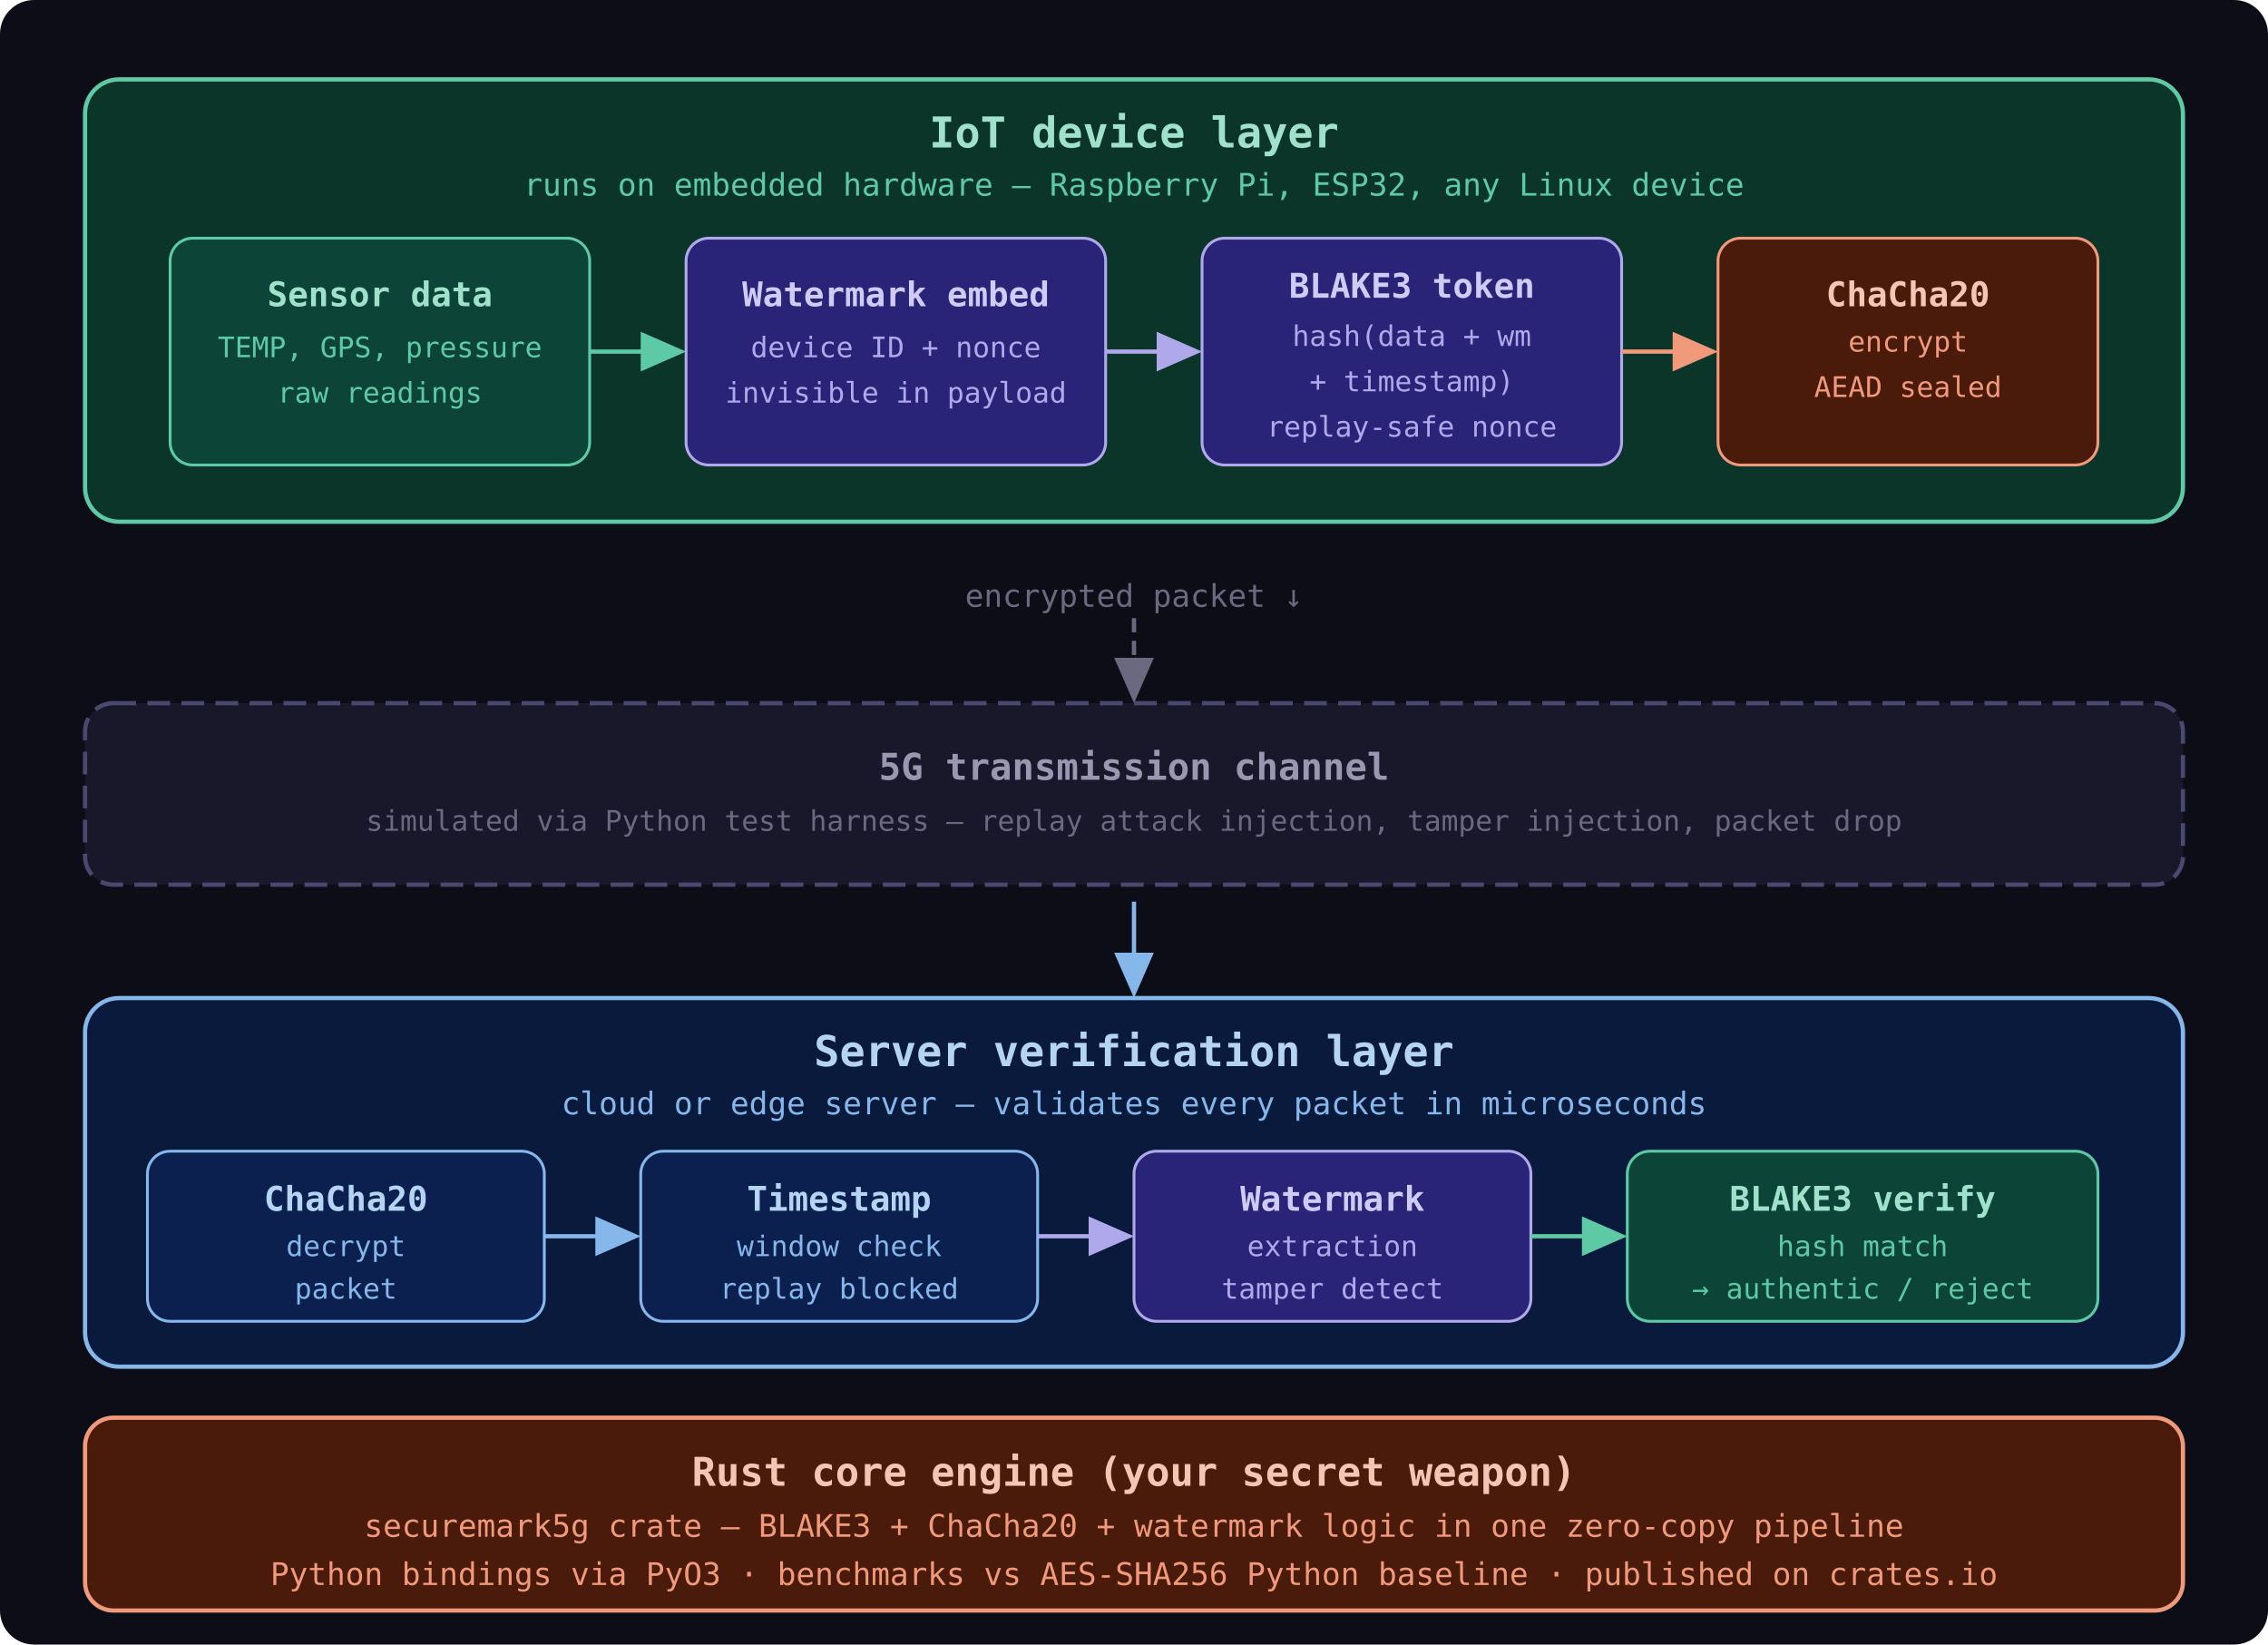
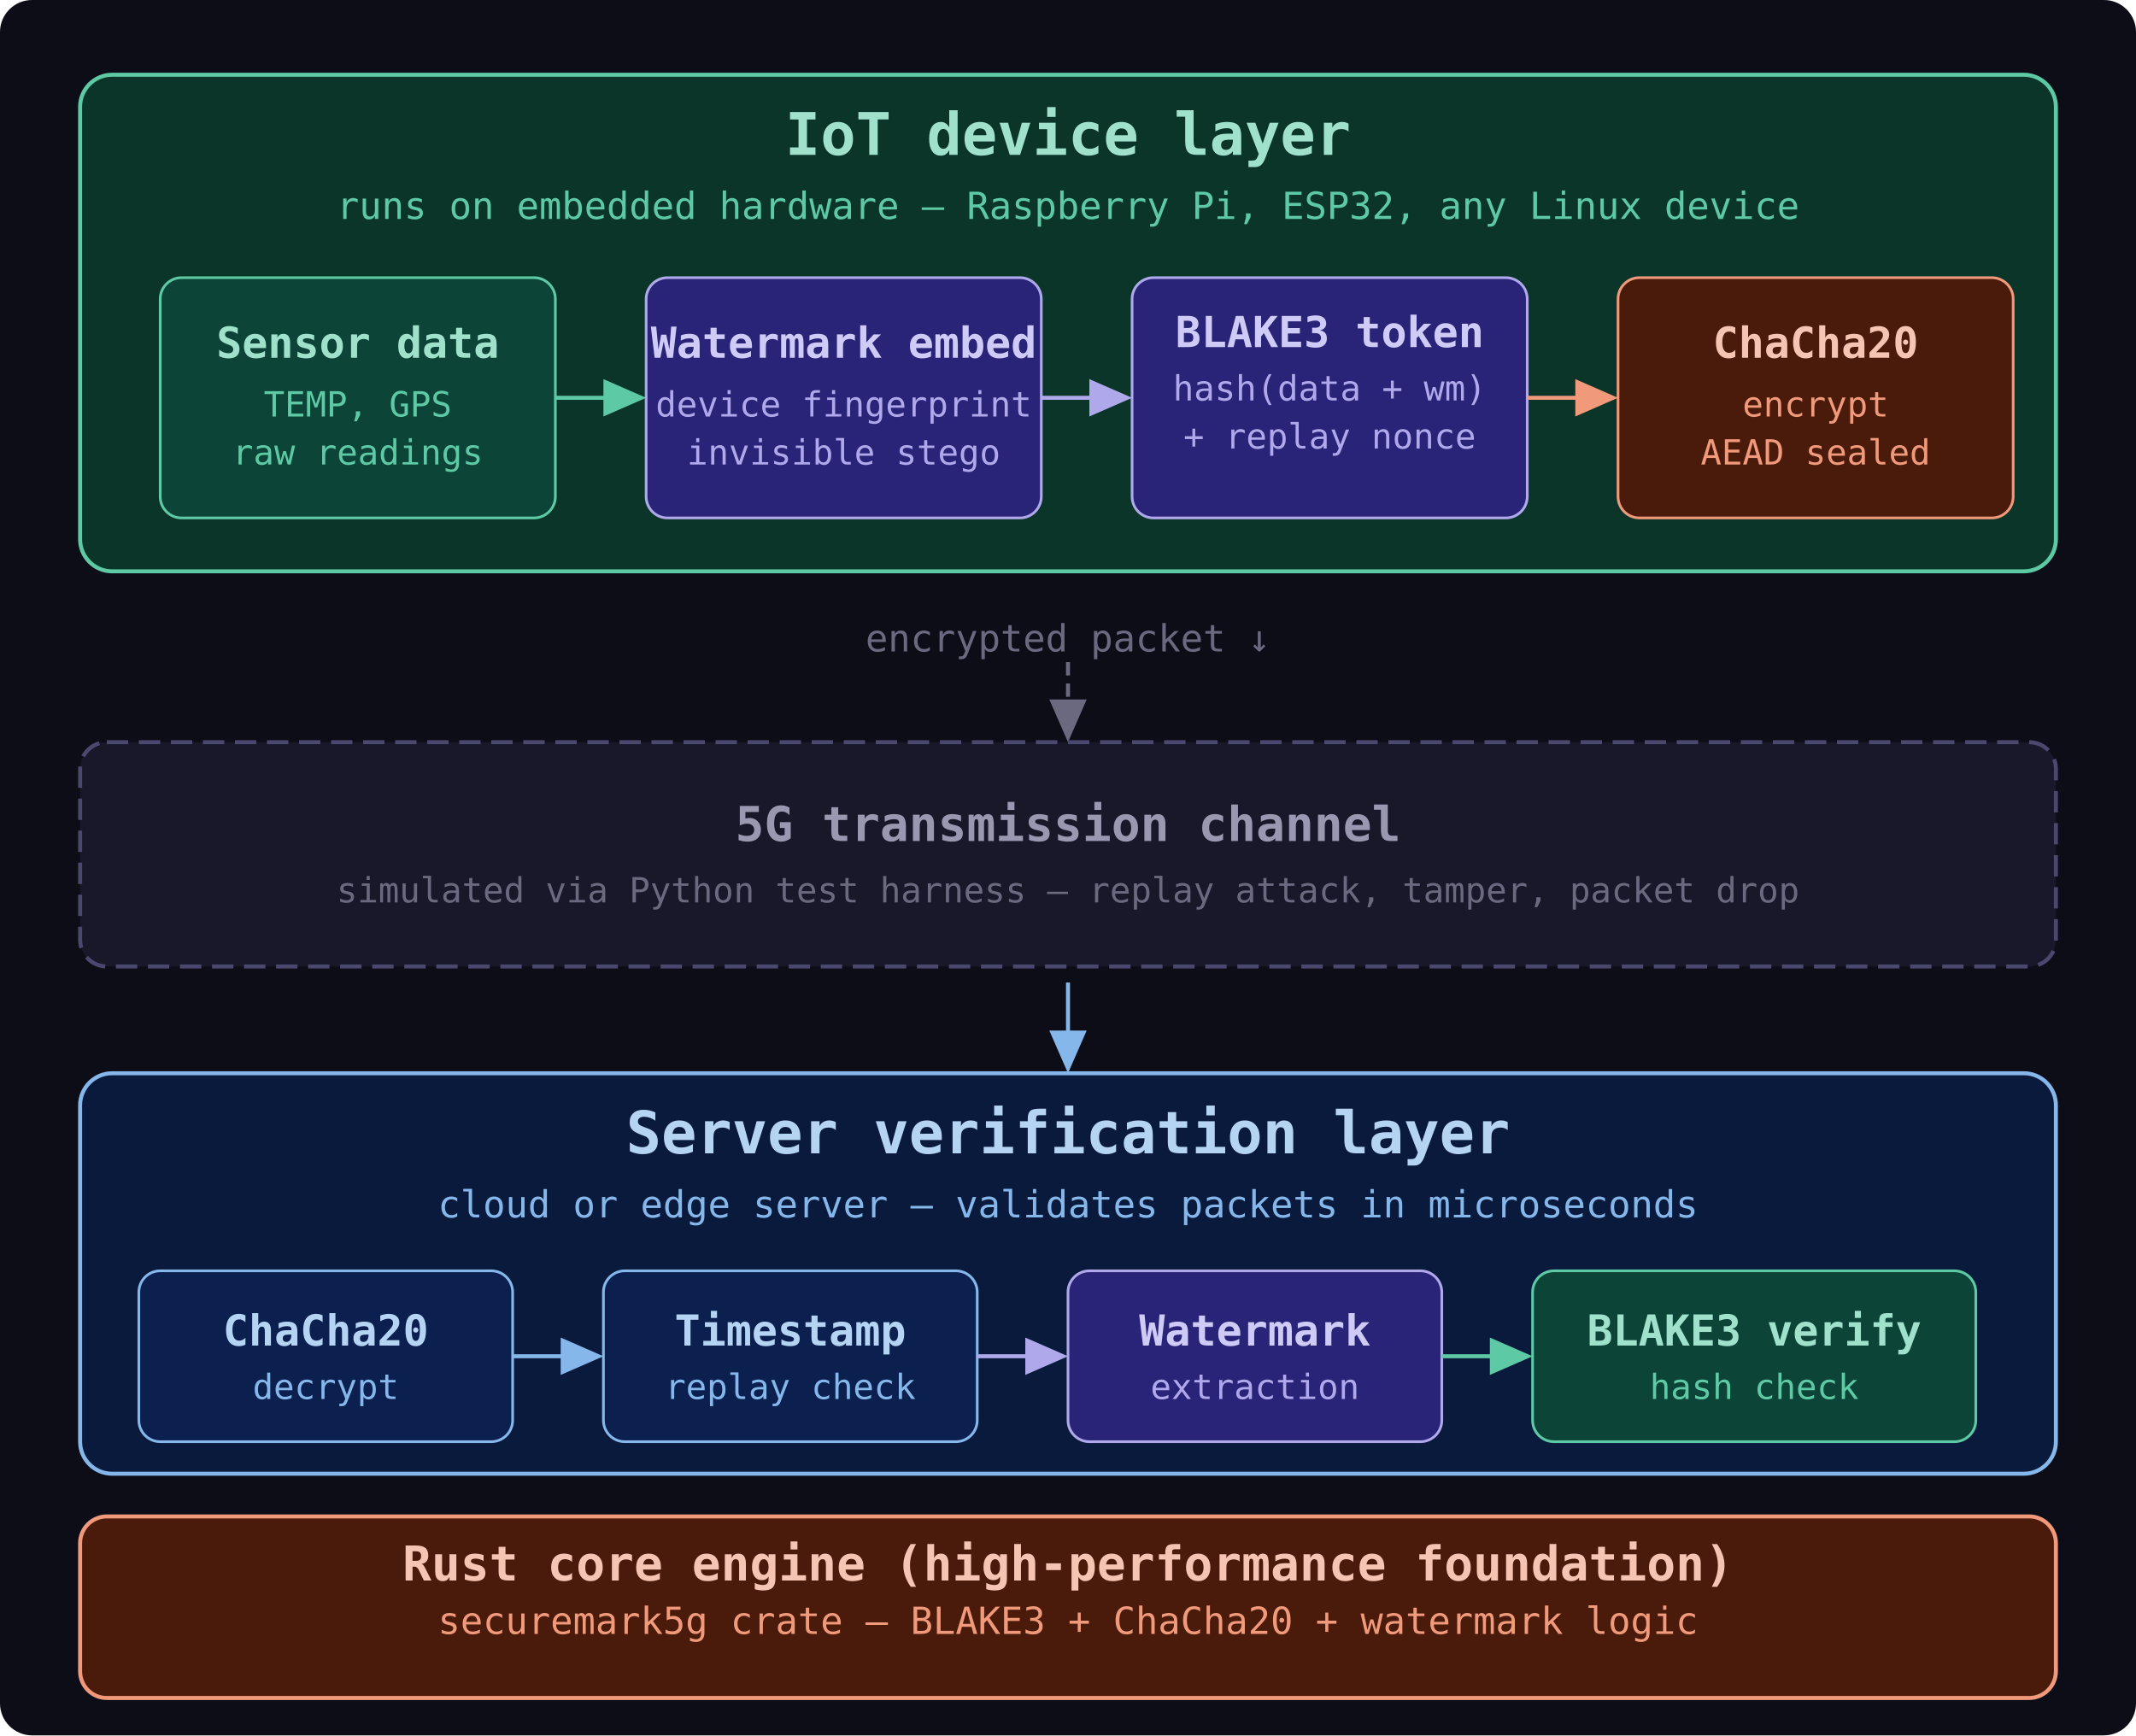
- <svg xmlns="http://www.w3.org/2000/svg" width="800" viewBox="0 0 800 580" role="img">
-   <rect width="800" height="580" fill="#0D0D18" rx="12" />
-   <rect x="30" y="28" width="740" height="156" rx="12" fill="#0A3528" stroke="#5DCAA5" stroke-width="1.5" />
-   <text x="400" y="52" text-anchor="middle" fill="#9FE1CB" font-family="JetBrains Mono, monospace" font-size="15" font-weight="700">IoT device layer</text>
-   <text x="400" y="69" text-anchor="middle" fill="#5DCAA5" font-family="JetBrains Mono, monospace" font-size="11">runs on embedded hardware — Raspberry Pi, ESP32, any Linux device</text>
-   <rect x="60" y="84" width="148" height="80" rx="8" fill="#0D4438" stroke="#5DCAA5" stroke-width="1" />
-   <text x="134" y="108" text-anchor="middle" fill="#9FE1CB" font-family="JetBrains Mono, monospace" font-size="12" font-weight="600">Sensor data</text>
-   <text x="134" y="126" text-anchor="middle" fill="#5DCAA5" font-family="JetBrains Mono, monospace" font-size="10">TEMP, GPS, pressure</text>
-   <text x="134" y="142" text-anchor="middle" fill="#5DCAA5" font-family="JetBrains Mono, monospace" font-size="10">raw readings</text>
-   <line x1="208" y1="124" x2="230" y2="124" stroke="#5DCAA5" stroke-width="1.5" />
-   <polygon points="226,117 242,124 226,131" fill="#5DCAA5" />
-   <rect x="242" y="84" width="148" height="80" rx="8" fill="#2A2478" stroke="#AFA9EC" stroke-width="1" />
-   <text x="316" y="108" text-anchor="middle" fill="#CECBF6" font-family="JetBrains Mono, monospace" font-size="12" font-weight="600">Watermark embed</text>
-   <text x="316" y="126" text-anchor="middle" fill="#AFA9EC" font-family="JetBrains Mono, monospace" font-size="10">device ID + nonce</text>
-   <text x="316" y="142" text-anchor="middle" fill="#AFA9EC" font-family="JetBrains Mono, monospace" font-size="10">invisible in payload</text>
-   <line x1="390" y1="124" x2="412" y2="124" stroke="#AFA9EC" stroke-width="1.5" />
-   <polygon points="408,117 424,124 408,131" fill="#AFA9EC" />
-   <rect x="424" y="84" width="148" height="80" rx="8" fill="#2A2478" stroke="#AFA9EC" stroke-width="1" />
-   <text x="498" y="105" text-anchor="middle" fill="#CECBF6" font-family="JetBrains Mono, monospace" font-size="12" font-weight="600">BLAKE3 token</text>
-   <text x="498" y="122" text-anchor="middle" fill="#AFA9EC" font-family="JetBrains Mono, monospace" font-size="10">hash(data + wm</text>
-   <text x="498" y="138" text-anchor="middle" fill="#AFA9EC" font-family="JetBrains Mono, monospace" font-size="10">+ timestamp)</text>
-   <text x="498" y="154" text-anchor="middle" fill="#AFA9EC" font-family="JetBrains Mono, monospace" font-size="10">replay-safe nonce</text>
-   <line x1="572" y1="124" x2="594" y2="124" stroke="#F0997B" stroke-width="1.5" />
-   <polygon points="590,117 606,124 590,131" fill="#F0997B" />
-   <rect x="606" y="84" width="134" height="80" rx="8" fill="#4A1A0A" stroke="#F0997B" stroke-width="1" />
-   <text x="673" y="108" text-anchor="middle" fill="#F5C4B3" font-family="JetBrains Mono, monospace" font-size="12" font-weight="600">ChaCha20</text>
-   <text x="673" y="124" text-anchor="middle" fill="#F0997B" font-family="JetBrains Mono, monospace" font-size="10">encrypt</text>
-   <text x="673" y="140" text-anchor="middle" fill="#F0997B" font-family="JetBrains Mono, monospace" font-size="10">AEAD sealed</text>
-   <text x="400" y="214" text-anchor="middle" fill="#6B6980" font-family="JetBrains Mono, monospace" font-size="11">encrypted packet ↓</text>
-   <line x1="400" y1="218" x2="400" y2="236" stroke="#6B6980" stroke-width="1.5" stroke-dasharray="5,3" />
-   <polygon points="393,232 400,248 407,232" fill="#6B6980" />
-   <rect x="30" y="248" width="740" height="64" rx="10" fill="#18182A" stroke="#4B4870" stroke-width="1.5" stroke-dasharray="8,4" />
-   <text x="400" y="275" text-anchor="middle" fill="#9A98B0" font-family="JetBrains Mono, monospace" font-size="13" font-weight="600">5G transmission channel</text>
-   <text x="400" y="293" text-anchor="middle" fill="#6B6980" font-family="JetBrains Mono, monospace" font-size="10">simulated via Python test harness — replay attack injection, tamper injection, packet drop</text>
-   <line x1="400" y1="318" x2="400" y2="340" stroke="#85B7EB" stroke-width="1.5" />
-   <polygon points="393,336 400,352 407,336" fill="#85B7EB" />
-   <rect x="30" y="352" width="740" height="130" rx="12" fill="#0A1A3C" stroke="#85B7EB" stroke-width="1.5" />
-   <text x="400" y="376" text-anchor="middle" fill="#B5D4F4" font-family="JetBrains Mono, monospace" font-size="15" font-weight="700">Server verification layer</text>
-   <text x="400" y="393" text-anchor="middle" fill="#85B7EB" font-family="JetBrains Mono, monospace" font-size="11">cloud or edge server — validates every packet in microseconds</text>
-   <rect x="52" y="406" width="140" height="60" rx="8" fill="#0C2050" stroke="#85B7EB" stroke-width="1" />
-   <text x="122" y="427" text-anchor="middle" fill="#B5D4F4" font-family="JetBrains Mono, monospace" font-size="12" font-weight="600">ChaCha20</text>
-   <text x="122" y="443" text-anchor="middle" fill="#85B7EB" font-family="JetBrains Mono, monospace" font-size="10">decrypt</text>
-   <text x="122" y="458" text-anchor="middle" fill="#85B7EB" font-family="JetBrains Mono, monospace" font-size="10">packet</text>
-   <line x1="192" y1="436" x2="214" y2="436" stroke="#85B7EB" stroke-width="1.5" />
-   <polygon points="210,429 226,436 210,443" fill="#85B7EB" />
-   <rect x="226" y="406" width="140" height="60" rx="8" fill="#0C2050" stroke="#85B7EB" stroke-width="1" />
-   <text x="296" y="427" text-anchor="middle" fill="#B5D4F4" font-family="JetBrains Mono, monospace" font-size="12" font-weight="600">Timestamp</text>
-   <text x="296" y="443" text-anchor="middle" fill="#85B7EB" font-family="JetBrains Mono, monospace" font-size="10">window check</text>
-   <text x="296" y="458" text-anchor="middle" fill="#85B7EB" font-family="JetBrains Mono, monospace" font-size="10">replay blocked</text>
-   <line x1="366" y1="436" x2="388" y2="436" stroke="#AFA9EC" stroke-width="1.5" />
-   <polygon points="384,429 400,436 384,443" fill="#AFA9EC" />
-   <rect x="400" y="406" width="140" height="60" rx="8" fill="#2A2478" stroke="#AFA9EC" stroke-width="1" />
-   <text x="470" y="427" text-anchor="middle" fill="#CECBF6" font-family="JetBrains Mono, monospace" font-size="12" font-weight="600">Watermark</text>
-   <text x="470" y="443" text-anchor="middle" fill="#AFA9EC" font-family="JetBrains Mono, monospace" font-size="10">extraction</text>
-   <text x="470" y="458" text-anchor="middle" fill="#AFA9EC" font-family="JetBrains Mono, monospace" font-size="10">tamper detect</text>
-   <line x1="540" y1="436" x2="562" y2="436" stroke="#5DCAA5" stroke-width="1.5" />
-   <polygon points="558,429 574,436 558,443" fill="#5DCAA5" />
-   <rect x="574" y="406" width="166" height="60" rx="8" fill="#0D4438" stroke="#5DCAA5" stroke-width="1" />
-   <text x="657" y="427" text-anchor="middle" fill="#9FE1CB" font-family="JetBrains Mono, monospace" font-size="12" font-weight="600">BLAKE3 verify</text>
-   <text x="657" y="443" text-anchor="middle" fill="#5DCAA5" font-family="JetBrains Mono, monospace" font-size="10">hash match</text>
-   <text x="657" y="458" text-anchor="middle" fill="#5DCAA5" font-family="JetBrains Mono, monospace" font-size="10">→ authentic / reject</text>
-   <rect x="30" y="500" width="740" height="68" rx="10" fill="#4A1A0A" stroke="#F0997B" stroke-width="1.5" />
-   <text x="400" y="524" text-anchor="middle" fill="#F5C4B3" font-family="JetBrains Mono, monospace" font-size="14" font-weight="700">Rust core engine (your secret weapon)</text>
-   <text x="400" y="542" text-anchor="middle" fill="#F0997B" font-family="JetBrains Mono, monospace" font-size="11">securemark5g crate — BLAKE3 + ChaCha20 + watermark logic in one zero-copy pipeline</text>
-   <text x="400" y="559" text-anchor="middle" fill="#F0997B" font-family="JetBrains Mono, monospace" font-size="11">Python bindings via PyO3 · benchmarks vs AES-SHA256 Python baseline · published on crates.io</text>
+ <svg xmlns="http://www.w3.org/2000/svg" width="800" viewBox="0 0 800 650" role="img">
+   <rect width="800" height="650" fill="#0D0D18" rx="12" />
+   <rect x="30" y="28" width="740" height="186" rx="12" fill="#0A3528" stroke="#5DCAA5" stroke-width="1.5" />
+   <text x="400" y="58" text-anchor="middle" fill="#9FE1CB" font-family="JetBrains Mono, monospace" font-size="22" font-weight="700">IoT device layer</text>
+   <text x="400" y="82" text-anchor="middle" fill="#5DCAA5" font-family="JetBrains Mono, monospace" font-size="14">runs on embedded hardware — Raspberry Pi, ESP32, any Linux device</text>
+   <rect x="60" y="104" width="148" height="90" rx="8" fill="#0D4438" stroke="#5DCAA5" stroke-width="1" />
+   <text x="134" y="134" text-anchor="middle" fill="#9FE1CB" font-family="JetBrains Mono, monospace" font-size="16" font-weight="600">Sensor data</text>
+   <text x="134" y="156" text-anchor="middle" fill="#5DCAA5" font-family="JetBrains Mono, monospace" font-size="13">TEMP, GPS</text>
+   <text x="134" y="174" text-anchor="middle" fill="#5DCAA5" font-family="JetBrains Mono, monospace" font-size="13">raw readings</text>
+   <line x1="208" y1="149" x2="230" y2="149" stroke="#5DCAA5" stroke-width="1.5" />
+   <polygon points="226,142 242,149 226,156" fill="#5DCAA5" />
+   <rect x="242" y="104" width="148" height="90" rx="8" fill="#2A2478" stroke="#AFA9EC" stroke-width="1" />
+   <text x="316" y="134" text-anchor="middle" fill="#CECBF6" font-family="JetBrains Mono, monospace" font-size="16" font-weight="600">Watermark embed</text>
+   <text x="316" y="156" text-anchor="middle" fill="#AFA9EC" font-family="JetBrains Mono, monospace" font-size="13">device fingerprint</text>
+   <text x="316" y="174" text-anchor="middle" fill="#AFA9EC" font-family="JetBrains Mono, monospace" font-size="13">invisible stego</text>
+   <line x1="390" y1="149" x2="412" y2="149" stroke="#AFA9EC" stroke-width="1.5" />
+   <polygon points="408,142 424,149 408,156" fill="#AFA9EC" />
+   <rect x="424" y="104" width="148" height="90" rx="8" fill="#2A2478" stroke="#AFA9EC" stroke-width="1" />
+   <text x="498" y="130" text-anchor="middle" fill="#CECBF6" font-family="JetBrains Mono, monospace" font-size="16" font-weight="600">BLAKE3 token</text>
+   <text x="498" y="150" text-anchor="middle" fill="#AFA9EC" font-family="JetBrains Mono, monospace" font-size="13">hash(data + wm)</text>
+   <text x="498" y="168" text-anchor="middle" fill="#AFA9EC" font-family="JetBrains Mono, monospace" font-size="13">+ replay nonce</text>
+   <line x1="572" y1="149" x2="594" y2="149" stroke="#F0997B" stroke-width="1.5" />
+   <polygon points="590,142 606,149 590,156" fill="#F0997B" />
+   <rect x="606" y="104" width="148" height="90" rx="8" fill="#4A1A0A" stroke="#F0997B" stroke-width="1" />
+   <text x="680" y="134" text-anchor="middle" fill="#F5C4B3" font-family="JetBrains Mono, monospace" font-size="16" font-weight="600">ChaCha20</text>
+   <text x="680" y="156" text-anchor="middle" fill="#F0997B" font-family="JetBrains Mono, monospace" font-size="13">encrypt</text>
+   <text x="680" y="174" text-anchor="middle" fill="#F0997B" font-family="JetBrains Mono, monospace" font-size="13">AEAD sealed</text>
+   <text x="400" y="244" text-anchor="middle" fill="#6B6980" font-family="JetBrains Mono, monospace" font-size="14">encrypted packet ↓</text>
+   <line x1="400" y1="248" x2="400" y2="266" stroke="#6B6980" stroke-width="1.5" stroke-dasharray="5,3" />
+   <polygon points="393,262 400,278 407,262" fill="#6B6980" />
+   <rect x="30" y="278" width="740" height="84" rx="10" fill="#18182A" stroke="#4B4870" stroke-width="1.5" stroke-dasharray="8,4" />
+   <text x="400" y="315" text-anchor="middle" fill="#9A98B0" font-family="JetBrains Mono, monospace" font-size="18" font-weight="600">5G transmission channel</text>
+   <text x="400" y="338" text-anchor="middle" fill="#6B6980" font-family="JetBrains Mono, monospace" font-size="13">simulated via Python test harness — replay attack, tamper, packet drop</text>
+   <line x1="400" y1="368" x2="400" y2="390" stroke="#85B7EB" stroke-width="1.5" />
+   <polygon points="393,386 400,402 407,386" fill="#85B7EB" />
+   <rect x="30" y="402" width="740" height="150" rx="12" fill="#0A1A3C" stroke="#85B7EB" stroke-width="1.5" />
+   <text x="400" y="432" text-anchor="middle" fill="#B5D4F4" font-family="JetBrains Mono, monospace" font-size="22" font-weight="700">Server verification layer</text>
+   <text x="400" y="456" text-anchor="middle" fill="#85B7EB" font-family="JetBrains Mono, monospace" font-size="14">cloud or edge server — validates packets in microseconds</text>
+   <rect x="52" y="476" width="140" height="64" rx="8" fill="#0C2050" stroke="#85B7EB" stroke-width="1" />
+   <text x="122" y="504" text-anchor="middle" fill="#B5D4F4" font-family="JetBrains Mono, monospace" font-size="16" font-weight="600">ChaCha20</text>
+   <text x="122" y="524" text-anchor="middle" fill="#85B7EB" font-family="JetBrains Mono, monospace" font-size="13">decrypt</text>
+   <line x1="192" y1="508" x2="214" y2="508" stroke="#85B7EB" stroke-width="1.5" />
+   <polygon points="210,501 226,508 210,515" fill="#85B7EB" />
+   <rect x="226" y="476" width="140" height="64" rx="8" fill="#0C2050" stroke="#85B7EB" stroke-width="1" />
+   <text x="296" y="504" text-anchor="middle" fill="#B5D4F4" font-family="JetBrains Mono, monospace" font-size="16" font-weight="600">Timestamp</text>
+   <text x="296" y="524" text-anchor="middle" fill="#85B7EB" font-family="JetBrains Mono, monospace" font-size="13">replay check</text>
+   <line x1="366" y1="508" x2="388" y2="508" stroke="#AFA9EC" stroke-width="1.5" />
+   <polygon points="384,501 400,508 384,515" fill="#AFA9EC" />
+   <rect x="400" y="476" width="140" height="64" rx="8" fill="#2A2478" stroke="#AFA9EC" stroke-width="1" />
+   <text x="470" y="504" text-anchor="middle" fill="#CECBF6" font-family="JetBrains Mono, monospace" font-size="16" font-weight="600">Watermark</text>
+   <text x="470" y="524" text-anchor="middle" fill="#AFA9EC" font-family="JetBrains Mono, monospace" font-size="13">extraction</text>
+   <line x1="540" y1="508" x2="562" y2="508" stroke="#5DCAA5" stroke-width="1.5" />
+   <polygon points="558,501 574,508 558,515" fill="#5DCAA5" />
+   <rect x="574" y="476" width="166" height="64" rx="8" fill="#0D4438" stroke="#5DCAA5" stroke-width="1" />
+   <text x="657" y="504" text-anchor="middle" fill="#9FE1CB" font-family="JetBrains Mono, monospace" font-size="16" font-weight="600">BLAKE3 verify</text>
+   <text x="657" y="524" text-anchor="middle" fill="#5DCAA5" font-family="JetBrains Mono, monospace" font-size="13">hash check</text>
+   <rect x="30" y="568" width="740" height="68" rx="10" fill="#4A1A0A" stroke="#F0997B" stroke-width="1.5" />
+   <text x="400" y="592" text-anchor="middle" fill="#F5C4B3" font-family="JetBrains Mono, monospace" font-size="18" font-weight="700">Rust core engine (high-performance foundation)</text>
+   <text x="400" y="612" text-anchor="middle" fill="#F0997B" font-family="JetBrains Mono, monospace" font-size="14">securemark5g crate — BLAKE3 + ChaCha20 + watermark logic</text>
</svg>
